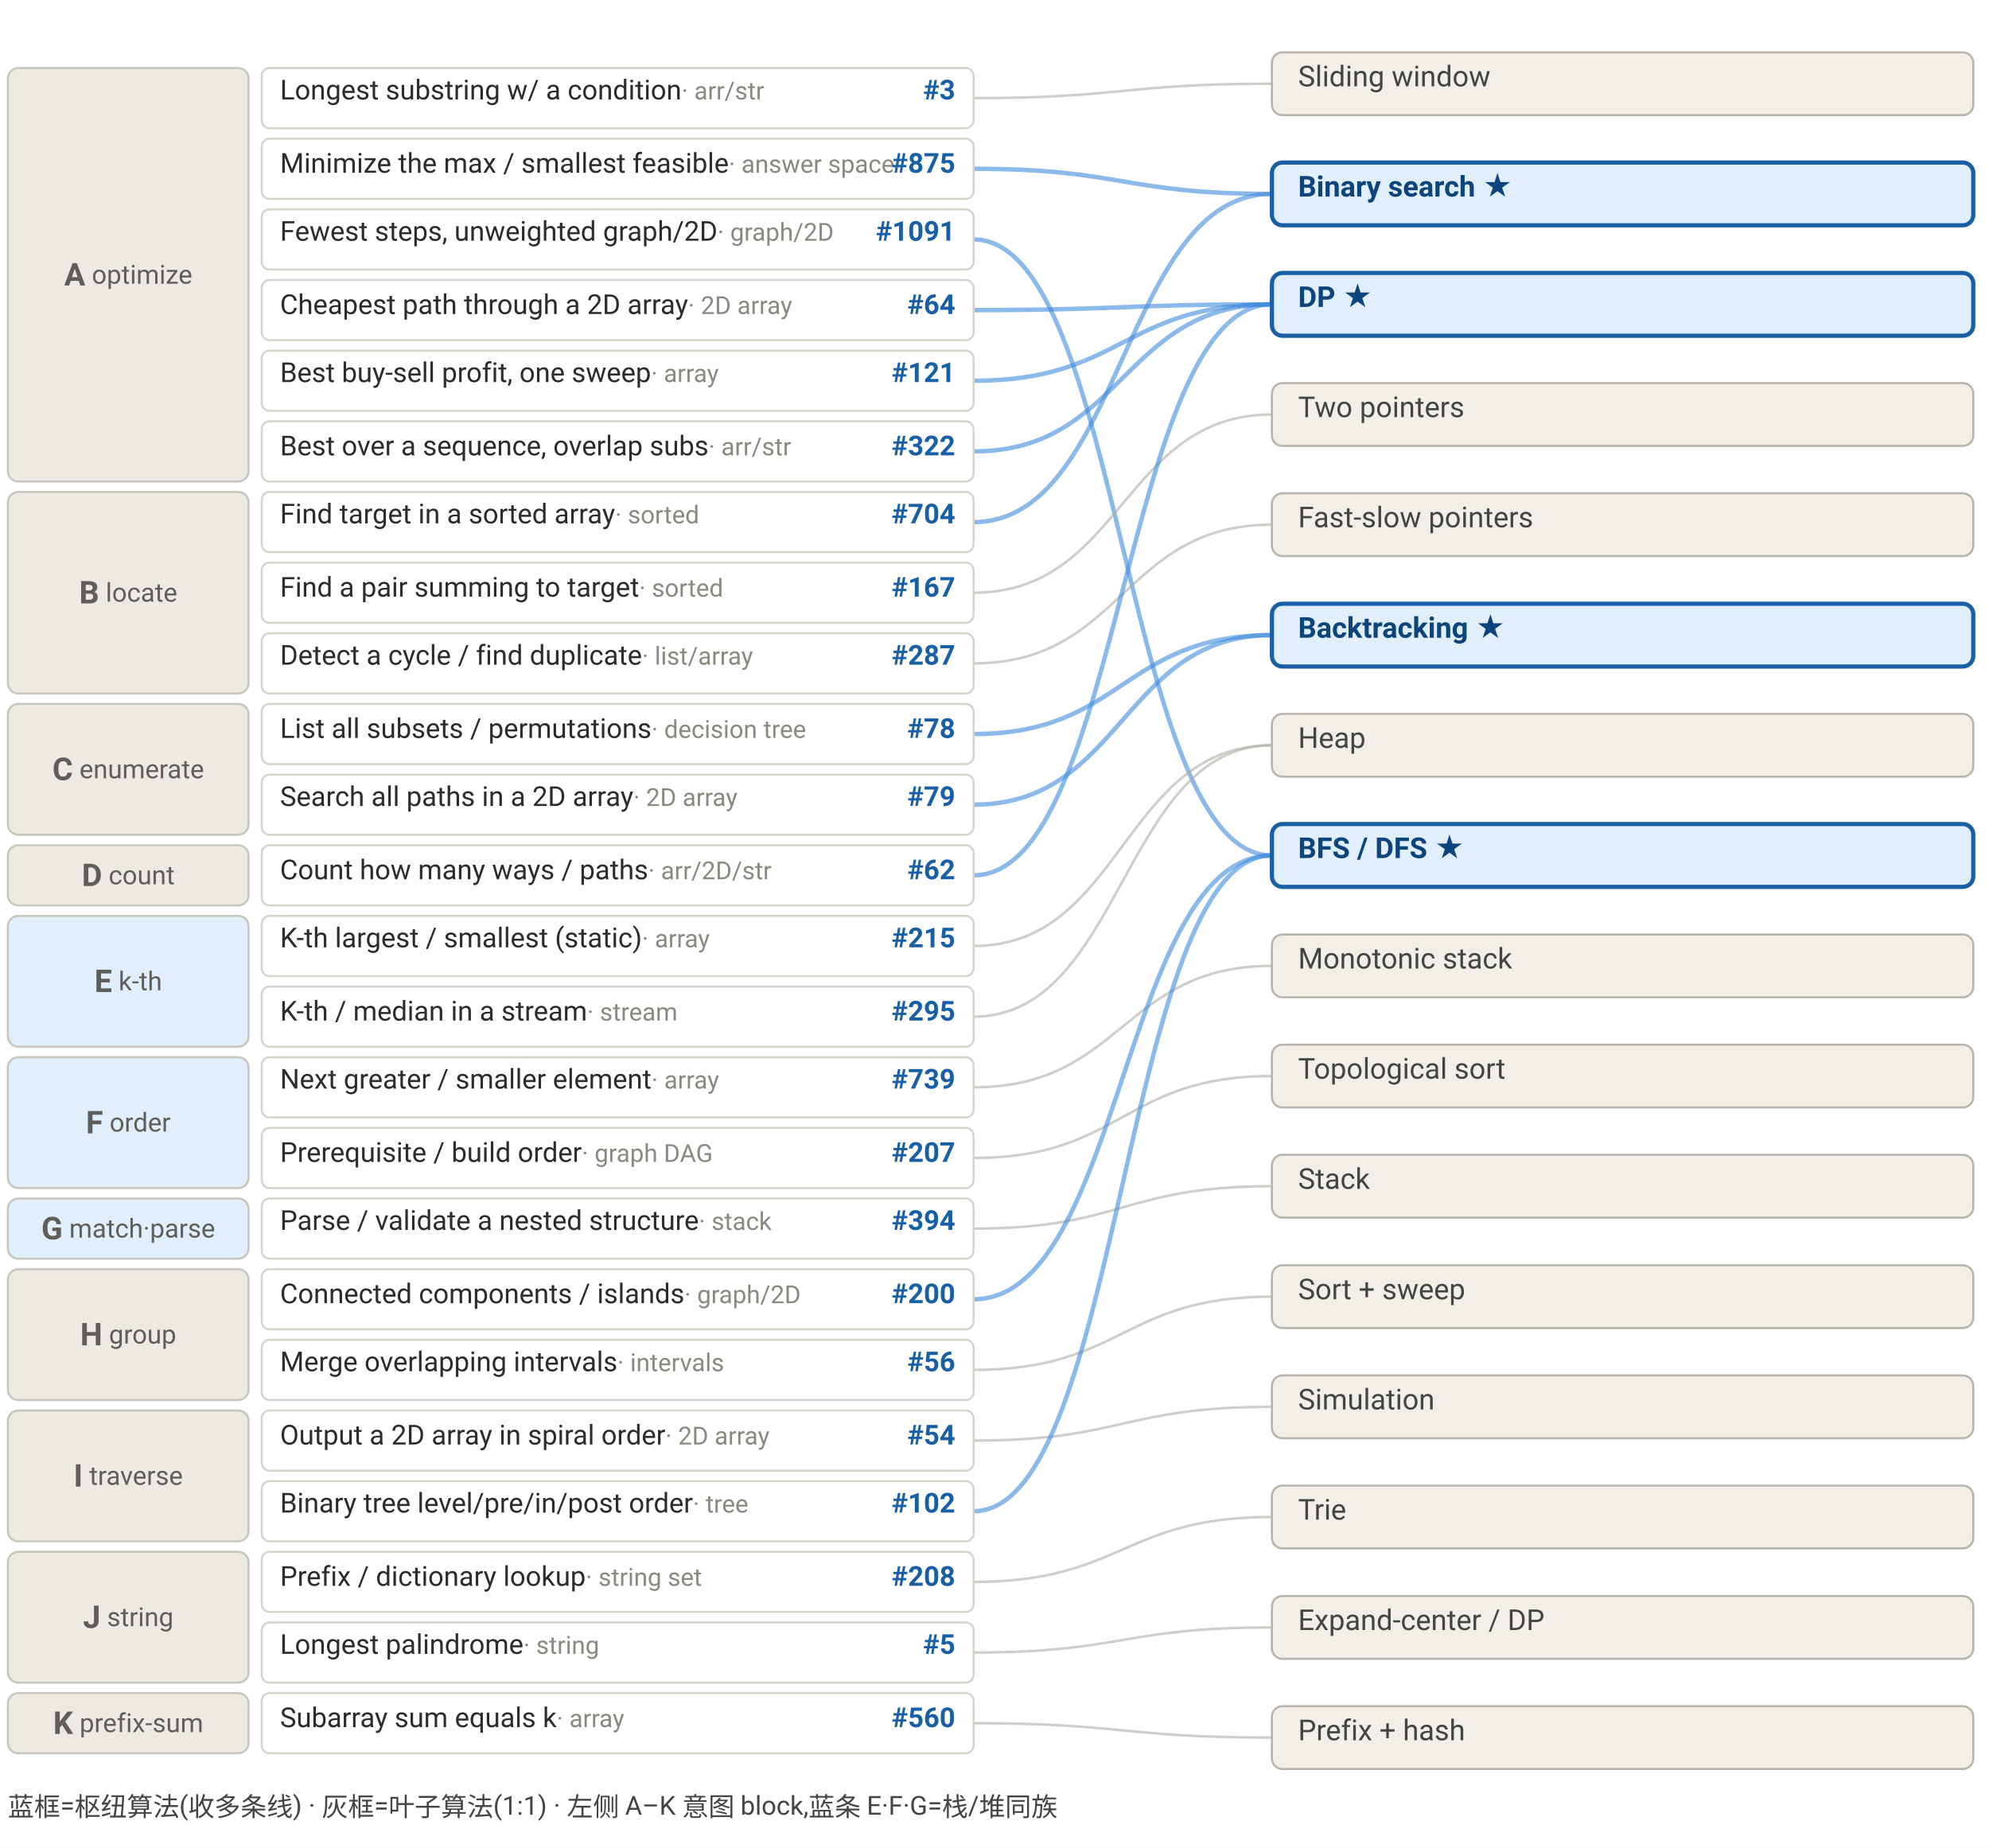
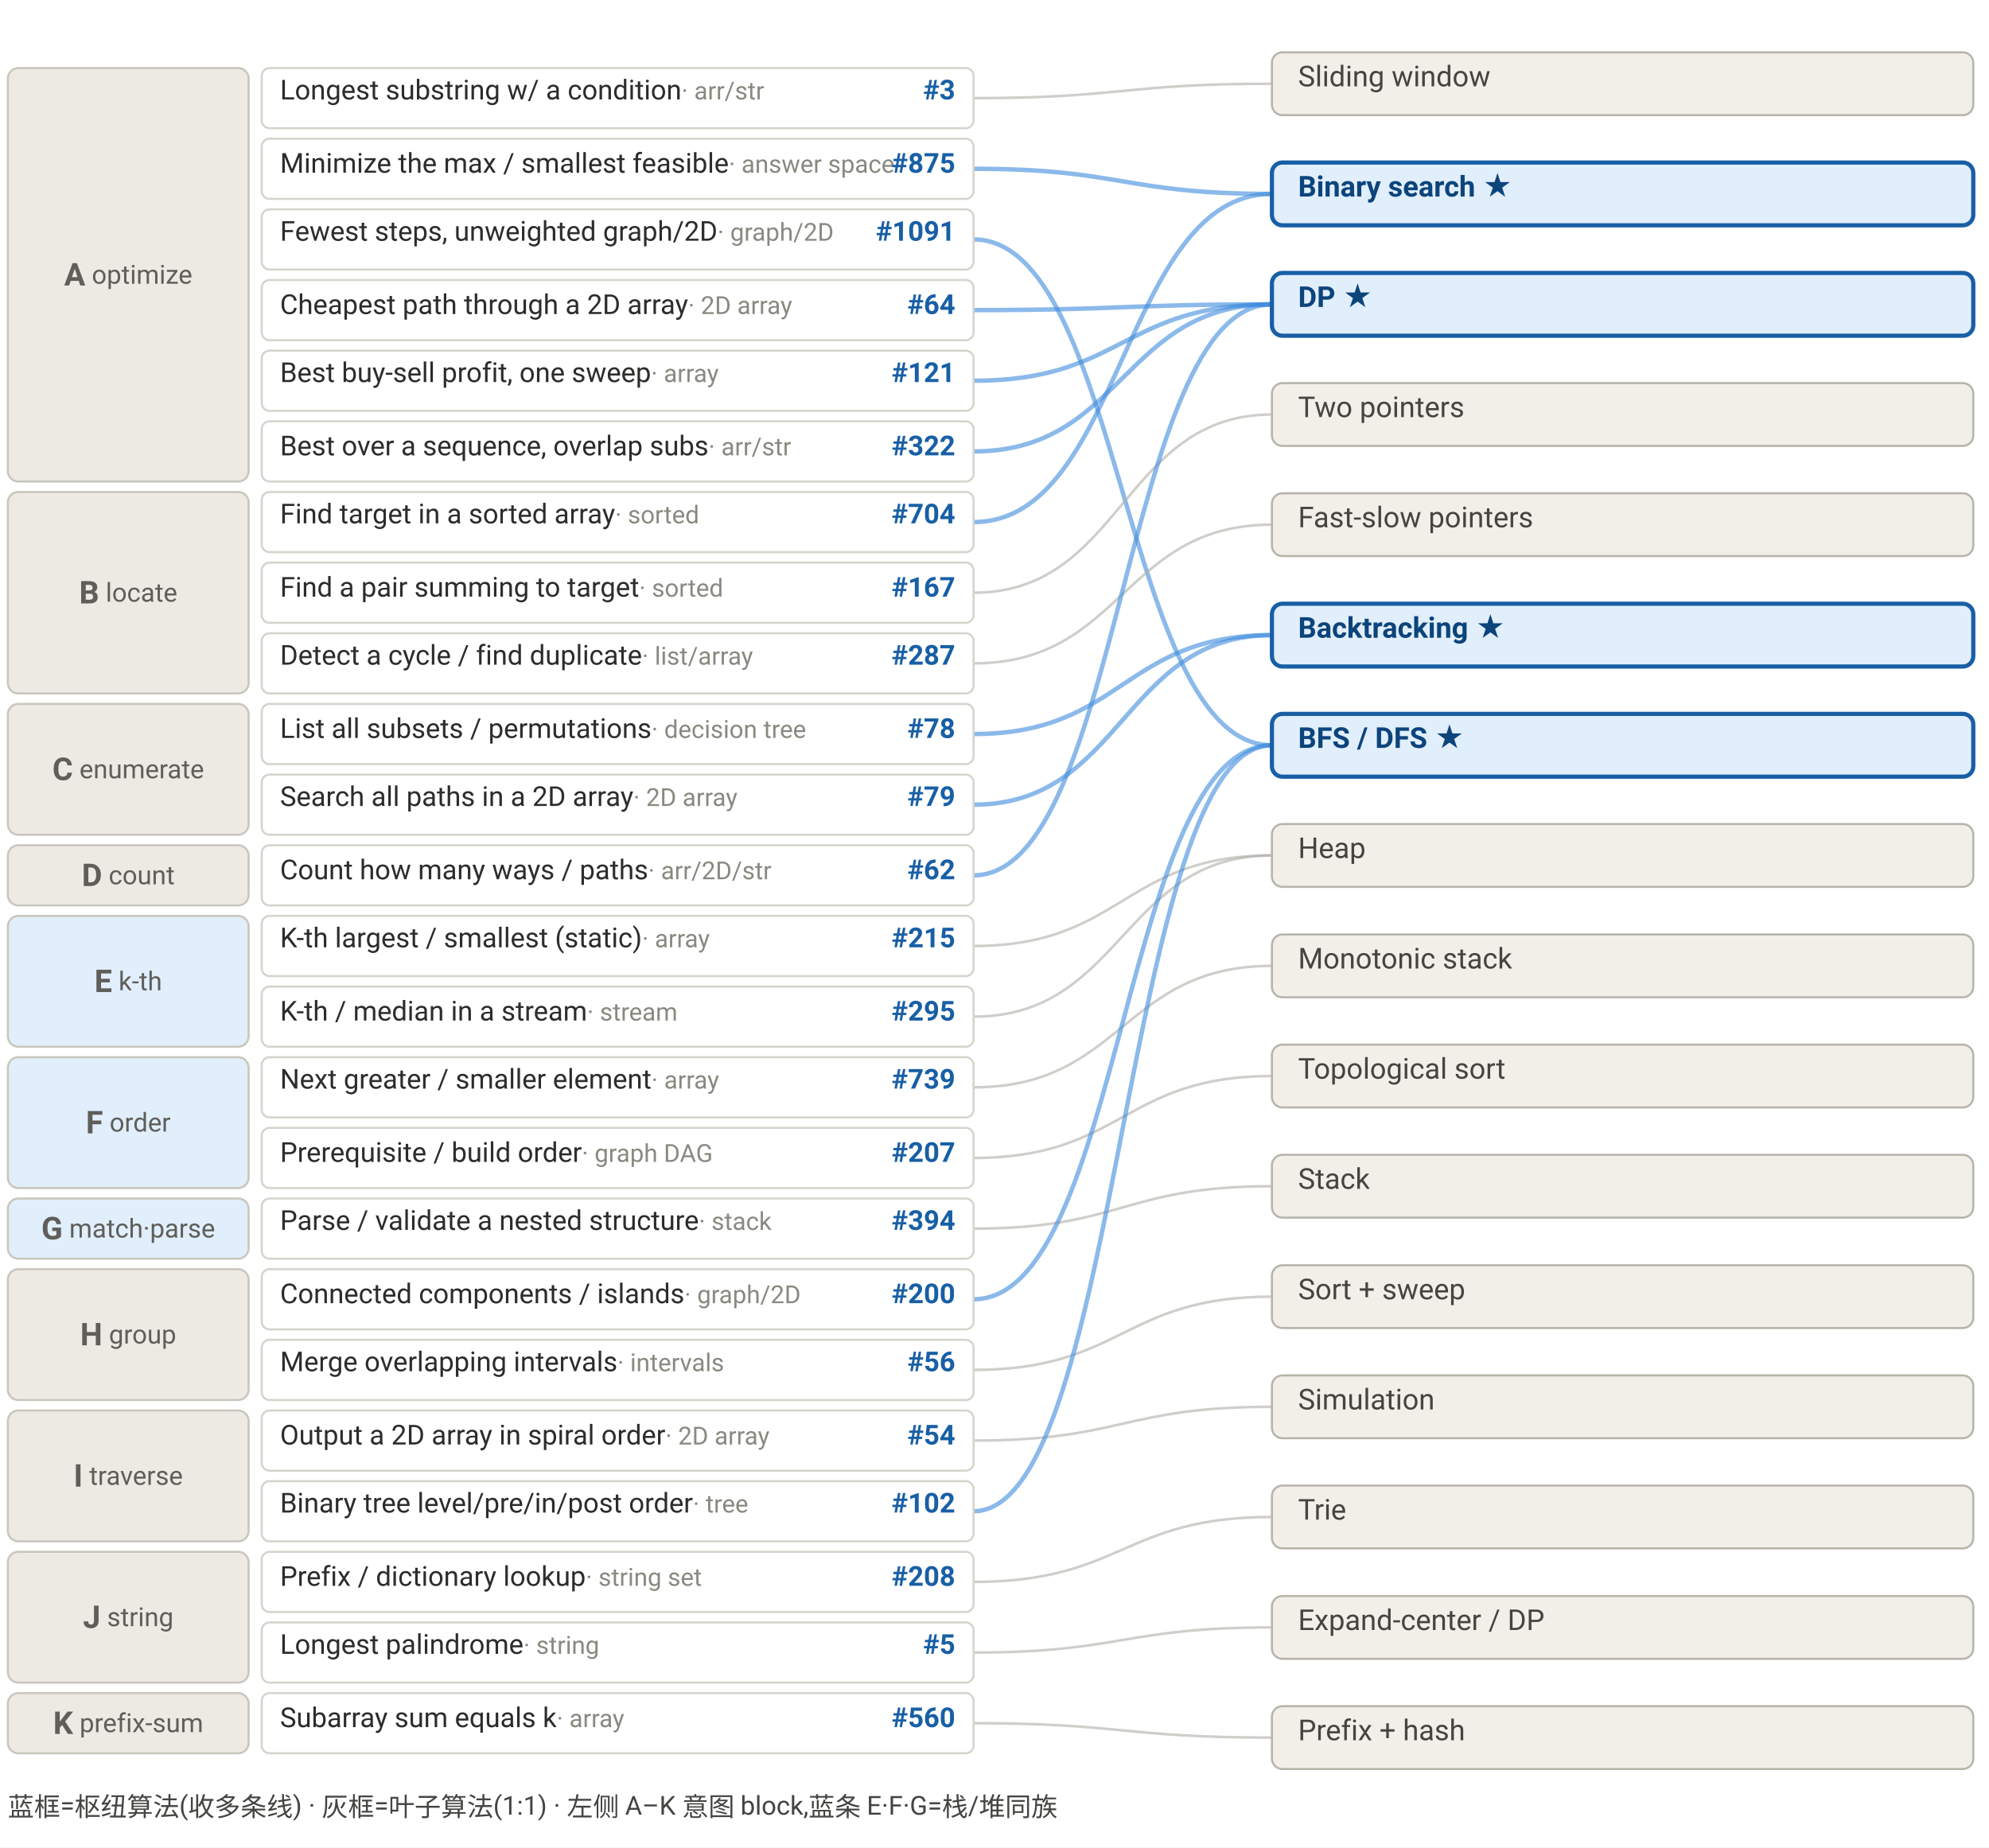
<svg xmlns="http://www.w3.org/2000/svg" viewBox="0 0 760 706" font-family="-apple-system,Segoe UI,Roboto,Helvetica,Arial,sans-serif">
  <rect x="0" y="0" width="760" height="706" fill="#ffffff" />
  <path d="M 372 37.5 C 429.0 37.5 429.0 32.0 486 32.0" fill="none" stroke="#AFAEA6" stroke-width="1.0" opacity="0.6" />
  <path d="M 372 64.5 C 429.0 64.5 429.0 74.1 486 74.1" fill="none" stroke="#3D8BDC" stroke-width="1.7" opacity="0.6" />
-   <path d="M 372 91.5 C 429.0 91.5 429.0 326.9 486 326.9" fill="none" stroke="#3D8BDC" stroke-width="1.7" opacity="0.6" />
+   <path d="M 372 91.5 C 429.0 91.5 429.0 284.8 486 284.8" fill="none" stroke="#3D8BDC" stroke-width="1.7" opacity="0.6" />
  <path d="M 372 118.5 C 429.0 118.5 429.0 116.3 486 116.3" fill="none" stroke="#3D8BDC" stroke-width="1.7" opacity="0.6" />
  <path d="M 372 145.5 C 429.0 145.5 429.0 116.3 486 116.3" fill="none" stroke="#3D8BDC" stroke-width="1.7" opacity="0.6" />
  <path d="M 372 172.5 C 429.0 172.5 429.0 116.3 486 116.3" fill="none" stroke="#3D8BDC" stroke-width="1.7" opacity="0.6" />
  <path d="M 372 199.5 C 429.0 199.5 429.0 74.1 486 74.1" fill="none" stroke="#3D8BDC" stroke-width="1.7" opacity="0.6" />
  <path d="M 372 226.5 C 429.0 226.5 429.0 158.4 486 158.4" fill="none" stroke="#AFAEA6" stroke-width="1.0" opacity="0.6" />
  <path d="M 372 253.5 C 429.0 253.5 429.0 200.5 486 200.5" fill="none" stroke="#AFAEA6" stroke-width="1.0" opacity="0.6" />
  <path d="M 372 280.5 C 429.0 280.5 429.0 242.7 486 242.7" fill="none" stroke="#3D8BDC" stroke-width="1.7" opacity="0.6" />
  <path d="M 372 307.5 C 429.0 307.5 429.0 242.7 486 242.7" fill="none" stroke="#3D8BDC" stroke-width="1.7" opacity="0.6" />
  <path d="M 372 334.5 C 429.0 334.5 429.0 116.3 486 116.3" fill="none" stroke="#3D8BDC" stroke-width="1.7" opacity="0.6" />
-   <path d="M 372 361.5 C 429.0 361.5 429.0 284.8 486 284.8" fill="none" stroke="#AFAEA6" stroke-width="1.0" opacity="0.6" />
-   <path d="M 372 388.5 C 429.0 388.5 429.0 284.8 486 284.8" fill="none" stroke="#AFAEA6" stroke-width="1.0" opacity="0.6" />
+   <path d="M 372 361.5 C 429.0 361.5 429.0 326.9 486 326.9" fill="none" stroke="#AFAEA6" stroke-width="1.0" opacity="0.6" />
+   <path d="M 372 388.5 C 429.0 388.5 429.0 326.9 486 326.9" fill="none" stroke="#AFAEA6" stroke-width="1.0" opacity="0.6" />
  <path d="M 372 415.5 C 429.0 415.5 429.0 369.1 486 369.1" fill="none" stroke="#AFAEA6" stroke-width="1.0" opacity="0.6" />
  <path d="M 372 442.5 C 429.0 442.5 429.0 411.2 486 411.2" fill="none" stroke="#AFAEA6" stroke-width="1.0" opacity="0.6" />
  <path d="M 372 469.5 C 429.0 469.5 429.0 453.3 486 453.3" fill="none" stroke="#AFAEA6" stroke-width="1.0" opacity="0.6" />
-   <path d="M 372 496.5 C 429.0 496.5 429.0 326.9 486 326.9" fill="none" stroke="#3D8BDC" stroke-width="1.7" opacity="0.6" />
+   <path d="M 372 496.5 C 429.0 496.5 429.0 284.8 486 284.8" fill="none" stroke="#3D8BDC" stroke-width="1.7" opacity="0.6" />
  <path d="M 372 523.5 C 429.0 523.5 429.0 495.5 486 495.5" fill="none" stroke="#AFAEA6" stroke-width="1.0" opacity="0.6" />
  <path d="M 372 550.5 C 429.0 550.5 429.0 537.6 486 537.6" fill="none" stroke="#AFAEA6" stroke-width="1.0" opacity="0.6" />
-   <path d="M 372 577.5 C 429.0 577.5 429.0 326.9 486 326.9" fill="none" stroke="#3D8BDC" stroke-width="1.7" opacity="0.6" />
+   <path d="M 372 577.5 C 429.0 577.5 429.0 284.8 486 284.8" fill="none" stroke="#3D8BDC" stroke-width="1.7" opacity="0.6" />
  <path d="M 372 604.5 C 429.0 604.5 429.0 579.7 486 579.7" fill="none" stroke="#AFAEA6" stroke-width="1.0" opacity="0.6" />
  <path d="M 372 631.5 C 429.0 631.5 429.0 621.9 486 621.9" fill="none" stroke="#AFAEA6" stroke-width="1.0" opacity="0.6" />
  <path d="M 372 658.5 C 429.0 658.5 429.0 664.0 486 664.0" fill="none" stroke="#AFAEA6" stroke-width="1.0" opacity="0.6" />
  <rect x="3" y="26" width="92" height="158" rx="4" fill="#ECEAE2" stroke="#C9C7BD" stroke-width="0.8" />
  <text x="49.0" y="105.0" text-anchor="middle" dominant-baseline="central" font-size="10" fill="#5F5E5A">
    <tspan font-weight="700" font-size="12">A</tspan> optimize</text>
  <rect x="3" y="188" width="92" height="77" rx="4" fill="#ECEAE2" stroke="#C9C7BD" stroke-width="0.8" />
  <text x="49.0" y="226.5" text-anchor="middle" dominant-baseline="central" font-size="10" fill="#5F5E5A">
    <tspan font-weight="700" font-size="12">B</tspan> locate</text>
  <rect x="3" y="269" width="92" height="50" rx="4" fill="#ECEAE2" stroke="#C9C7BD" stroke-width="0.8" />
  <text x="49.0" y="294.0" text-anchor="middle" dominant-baseline="central" font-size="10" fill="#5F5E5A">
    <tspan font-weight="700" font-size="12">C</tspan> enumerate</text>
  <rect x="3" y="323" width="92" height="23" rx="4" fill="#ECEAE2" stroke="#C9C7BD" stroke-width="0.8" />
  <text x="49.0" y="334.5" text-anchor="middle" dominant-baseline="central" font-size="10" fill="#5F5E5A">
    <tspan font-weight="700" font-size="12">D</tspan> count</text>
  <rect x="3" y="350" width="92" height="50" rx="4" fill="#E1EEFB" stroke="#C9C7BD" stroke-width="0.8" />
  <text x="49.0" y="375.0" text-anchor="middle" dominant-baseline="central" font-size="10" fill="#5F5E5A">
    <tspan font-weight="700" font-size="12">E</tspan> k-th</text>
  <rect x="3" y="404" width="92" height="50" rx="4" fill="#E1EEFB" stroke="#C9C7BD" stroke-width="0.8" />
  <text x="49.0" y="429.0" text-anchor="middle" dominant-baseline="central" font-size="10" fill="#5F5E5A">
    <tspan font-weight="700" font-size="12">F</tspan> order</text>
  <rect x="3" y="458" width="92" height="23" rx="4" fill="#E1EEFB" stroke="#C9C7BD" stroke-width="0.8" />
  <text x="49.0" y="469.5" text-anchor="middle" dominant-baseline="central" font-size="10" fill="#5F5E5A">
    <tspan font-weight="700" font-size="12">G</tspan> match·parse</text>
  <rect x="3" y="485" width="92" height="50" rx="4" fill="#ECEAE2" stroke="#C9C7BD" stroke-width="0.8" />
  <text x="49.0" y="510.0" text-anchor="middle" dominant-baseline="central" font-size="10" fill="#5F5E5A">
    <tspan font-weight="700" font-size="12">H</tspan> group</text>
  <rect x="3" y="539" width="92" height="50" rx="4" fill="#ECEAE2" stroke="#C9C7BD" stroke-width="0.8" />
  <text x="49.0" y="564.0" text-anchor="middle" dominant-baseline="central" font-size="10" fill="#5F5E5A">
    <tspan font-weight="700" font-size="12">I</tspan> traverse</text>
  <rect x="3" y="593" width="92" height="50" rx="4" fill="#ECEAE2" stroke="#C9C7BD" stroke-width="0.8" />
  <text x="49.0" y="618.0" text-anchor="middle" dominant-baseline="central" font-size="10" fill="#5F5E5A">
    <tspan font-weight="700" font-size="12">J</tspan> string</text>
  <rect x="3" y="647" width="92" height="23" rx="4" fill="#ECEAE2" stroke="#C9C7BD" stroke-width="0.8" />
  <text x="49.0" y="658.5" text-anchor="middle" dominant-baseline="central" font-size="10" fill="#5F5E5A">
    <tspan font-weight="700" font-size="12">K</tspan> prefix-sum</text>
  <rect x="100" y="26" width="272" height="23" rx="3" fill="#ffffff" stroke="#D6D4CB" stroke-width="0.8" />
  <text x="107" y="38" font-size="10.5" fill="#2C2C2A">Longest substring w/ a condition<tspan fill="#8A8980" font-size="9.5"> · arr/str</tspan>
  </text>
  <text x="365" y="38" text-anchor="end" font-size="10.5" font-weight="600" fill="#185FA5">#3</text>
  <rect x="100" y="53" width="272" height="23" rx="3" fill="#ffffff" stroke="#D6D4CB" stroke-width="0.8" />
  <text x="107" y="66" font-size="10.5" fill="#2C2C2A">Minimize the max / smallest feasible<tspan fill="#8A8980" font-size="9.5"> · answer space</tspan>
  </text>
  <text x="365" y="66" text-anchor="end" font-size="10.5" font-weight="600" fill="#185FA5">#875</text>
  <rect x="100" y="80" width="272" height="23" rx="3" fill="#ffffff" stroke="#D6D4CB" stroke-width="0.8" />
  <text x="107" y="92" font-size="10.5" fill="#2C2C2A">Fewest steps, unweighted graph/2D<tspan fill="#8A8980" font-size="9.5"> · graph/2D</tspan>
  </text>
  <text x="365" y="92" text-anchor="end" font-size="10.5" font-weight="600" fill="#185FA5">#1091</text>
  <rect x="100" y="107" width="272" height="23" rx="3" fill="#ffffff" stroke="#D6D4CB" stroke-width="0.8" />
  <text x="107" y="120" font-size="10.5" fill="#2C2C2A">Cheapest path through a 2D array<tspan fill="#8A8980" font-size="9.5"> · 2D array</tspan>
  </text>
  <text x="365" y="120" text-anchor="end" font-size="10.5" font-weight="600" fill="#185FA5">#64</text>
  <rect x="100" y="134" width="272" height="23" rx="3" fill="#ffffff" stroke="#D6D4CB" stroke-width="0.8" />
  <text x="107" y="146" font-size="10.5" fill="#2C2C2A">Best buy-sell profit, one sweep<tspan fill="#8A8980" font-size="9.5"> · array</tspan>
  </text>
  <text x="365" y="146" text-anchor="end" font-size="10.5" font-weight="600" fill="#185FA5">#121</text>
  <rect x="100" y="161" width="272" height="23" rx="3" fill="#ffffff" stroke="#D6D4CB" stroke-width="0.8" />
  <text x="107" y="174" font-size="10.5" fill="#2C2C2A">Best over a sequence, overlap subs<tspan fill="#8A8980" font-size="9.5"> · arr/str</tspan>
  </text>
  <text x="365" y="174" text-anchor="end" font-size="10.5" font-weight="600" fill="#185FA5">#322</text>
  <rect x="100" y="188" width="272" height="23" rx="3" fill="#ffffff" stroke="#D6D4CB" stroke-width="0.8" />
  <text x="107" y="200" font-size="10.5" fill="#2C2C2A">Find target in a sorted array<tspan fill="#8A8980" font-size="9.5"> · sorted</tspan>
  </text>
  <text x="365" y="200" text-anchor="end" font-size="10.5" font-weight="600" fill="#185FA5">#704</text>
  <rect x="100" y="215" width="272" height="23" rx="3" fill="#ffffff" stroke="#D6D4CB" stroke-width="0.8" />
  <text x="107" y="228" font-size="10.5" fill="#2C2C2A">Find a pair summing to target<tspan fill="#8A8980" font-size="9.5"> · sorted</tspan>
  </text>
  <text x="365" y="228" text-anchor="end" font-size="10.5" font-weight="600" fill="#185FA5">#167</text>
  <rect x="100" y="242" width="272" height="23" rx="3" fill="#ffffff" stroke="#D6D4CB" stroke-width="0.8" />
  <text x="107" y="254" font-size="10.5" fill="#2C2C2A">Detect a cycle / find duplicate<tspan fill="#8A8980" font-size="9.5"> · list/array</tspan>
  </text>
  <text x="365" y="254" text-anchor="end" font-size="10.5" font-weight="600" fill="#185FA5">#287</text>
  <rect x="100" y="269" width="272" height="23" rx="3" fill="#ffffff" stroke="#D6D4CB" stroke-width="0.8" />
  <text x="107" y="282" font-size="10.5" fill="#2C2C2A">List all subsets / permutations<tspan fill="#8A8980" font-size="9.5"> · decision tree</tspan>
  </text>
  <text x="365" y="282" text-anchor="end" font-size="10.5" font-weight="600" fill="#185FA5">#78</text>
  <rect x="100" y="296" width="272" height="23" rx="3" fill="#ffffff" stroke="#D6D4CB" stroke-width="0.8" />
  <text x="107" y="308" font-size="10.5" fill="#2C2C2A">Search all paths in a 2D array<tspan fill="#8A8980" font-size="9.5"> · 2D array</tspan>
  </text>
  <text x="365" y="308" text-anchor="end" font-size="10.5" font-weight="600" fill="#185FA5">#79</text>
  <rect x="100" y="323" width="272" height="23" rx="3" fill="#ffffff" stroke="#D6D4CB" stroke-width="0.8" />
  <text x="107" y="336" font-size="10.5" fill="#2C2C2A">Count how many ways / paths<tspan fill="#8A8980" font-size="9.5"> · arr/2D/str</tspan>
  </text>
  <text x="365" y="336" text-anchor="end" font-size="10.5" font-weight="600" fill="#185FA5">#62</text>
  <rect x="100" y="350" width="272" height="23" rx="3" fill="#ffffff" stroke="#D6D4CB" stroke-width="0.8" />
  <text x="107" y="362" font-size="10.5" fill="#2C2C2A">K-th largest / smallest (static)<tspan fill="#8A8980" font-size="9.5"> · array</tspan>
  </text>
  <text x="365" y="362" text-anchor="end" font-size="10.5" font-weight="600" fill="#185FA5">#215</text>
  <rect x="100" y="377" width="272" height="23" rx="3" fill="#ffffff" stroke="#D6D4CB" stroke-width="0.8" />
  <text x="107" y="390" font-size="10.5" fill="#2C2C2A">K-th / median in a stream<tspan fill="#8A8980" font-size="9.5"> · stream</tspan>
  </text>
  <text x="365" y="390" text-anchor="end" font-size="10.5" font-weight="600" fill="#185FA5">#295</text>
  <rect x="100" y="404" width="272" height="23" rx="3" fill="#ffffff" stroke="#D6D4CB" stroke-width="0.8" />
  <text x="107" y="416" font-size="10.5" fill="#2C2C2A">Next greater / smaller element<tspan fill="#8A8980" font-size="9.5"> · array</tspan>
  </text>
  <text x="365" y="416" text-anchor="end" font-size="10.5" font-weight="600" fill="#185FA5">#739</text>
  <rect x="100" y="431" width="272" height="23" rx="3" fill="#ffffff" stroke="#D6D4CB" stroke-width="0.8" />
  <text x="107" y="444" font-size="10.5" fill="#2C2C2A">Prerequisite / build order<tspan fill="#8A8980" font-size="9.5"> · graph DAG</tspan>
  </text>
  <text x="365" y="444" text-anchor="end" font-size="10.5" font-weight="600" fill="#185FA5">#207</text>
  <rect x="100" y="458" width="272" height="23" rx="3" fill="#ffffff" stroke="#D6D4CB" stroke-width="0.8" />
  <text x="107" y="470" font-size="10.5" fill="#2C2C2A">Parse / validate a nested structure<tspan fill="#8A8980" font-size="9.5"> · stack</tspan>
  </text>
  <text x="365" y="470" text-anchor="end" font-size="10.5" font-weight="600" fill="#185FA5">#394</text>
  <rect x="100" y="485" width="272" height="23" rx="3" fill="#ffffff" stroke="#D6D4CB" stroke-width="0.8" />
  <text x="107" y="498" font-size="10.5" fill="#2C2C2A">Connected components / islands<tspan fill="#8A8980" font-size="9.5"> · graph/2D</tspan>
  </text>
  <text x="365" y="498" text-anchor="end" font-size="10.5" font-weight="600" fill="#185FA5">#200</text>
  <rect x="100" y="512" width="272" height="23" rx="3" fill="#ffffff" stroke="#D6D4CB" stroke-width="0.8" />
  <text x="107" y="524" font-size="10.5" fill="#2C2C2A">Merge overlapping intervals<tspan fill="#8A8980" font-size="9.5"> · intervals</tspan>
  </text>
  <text x="365" y="524" text-anchor="end" font-size="10.5" font-weight="600" fill="#185FA5">#56</text>
  <rect x="100" y="539" width="272" height="23" rx="3" fill="#ffffff" stroke="#D6D4CB" stroke-width="0.8" />
  <text x="107" y="552" font-size="10.5" fill="#2C2C2A">Output a 2D array in spiral order<tspan fill="#8A8980" font-size="9.5"> · 2D array</tspan>
  </text>
  <text x="365" y="552" text-anchor="end" font-size="10.5" font-weight="600" fill="#185FA5">#54</text>
  <rect x="100" y="566" width="272" height="23" rx="3" fill="#ffffff" stroke="#D6D4CB" stroke-width="0.8" />
  <text x="107" y="578" font-size="10.5" fill="#2C2C2A">Binary tree level/pre/in/post order<tspan fill="#8A8980" font-size="9.5"> · tree</tspan>
  </text>
  <text x="365" y="578" text-anchor="end" font-size="10.5" font-weight="600" fill="#185FA5">#102</text>
  <rect x="100" y="593" width="272" height="23" rx="3" fill="#ffffff" stroke="#D6D4CB" stroke-width="0.8" />
  <text x="107" y="606" font-size="10.5" fill="#2C2C2A">Prefix / dictionary lookup<tspan fill="#8A8980" font-size="9.5"> · string set</tspan>
  </text>
  <text x="365" y="606" text-anchor="end" font-size="10.5" font-weight="600" fill="#185FA5">#208</text>
  <rect x="100" y="620" width="272" height="23" rx="3" fill="#ffffff" stroke="#D6D4CB" stroke-width="0.8" />
  <text x="107" y="632" font-size="10.5" fill="#2C2C2A">Longest palindrome<tspan fill="#8A8980" font-size="9.5"> · string</tspan>
  </text>
  <text x="365" y="632" text-anchor="end" font-size="10.5" font-weight="600" fill="#185FA5">#5</text>
  <rect x="100" y="647" width="272" height="23" rx="3" fill="#ffffff" stroke="#D6D4CB" stroke-width="0.8" />
  <text x="107" y="660" font-size="10.5" fill="#2C2C2A">Subarray sum equals k<tspan fill="#8A8980" font-size="9.5"> · array</tspan>
  </text>
  <text x="365" y="660" text-anchor="end" font-size="10.5" font-weight="600" fill="#185FA5">#560</text>
  <rect x="486" y="20.0" width="268" height="24" rx="4" fill="#F1EFE8" stroke="#B7B5AB" stroke-width="0.8" />
  <text x="496" y="33.0" font-size="11" font-weight="400" fill="#444441">Sliding window</text>
  <rect x="486" y="62.1" width="268" height="24" rx="4" fill="#E1EEFB" stroke="#185FA5" stroke-width="1.6" />
  <text x="496" y="75.1" font-size="11" font-weight="600" fill="#0C447C">Binary search ★</text>
  <rect x="486" y="104.3" width="268" height="24" rx="4" fill="#E1EEFB" stroke="#185FA5" stroke-width="1.6" />
  <text x="496" y="117.3" font-size="11" font-weight="600" fill="#0C447C">DP ★</text>
  <rect x="486" y="146.4" width="268" height="24" rx="4" fill="#F1EFE8" stroke="#B7B5AB" stroke-width="0.8" />
  <text x="496" y="159.4" font-size="11" font-weight="400" fill="#444441">Two pointers</text>
  <rect x="486" y="188.5" width="268" height="24" rx="4" fill="#F1EFE8" stroke="#B7B5AB" stroke-width="0.8" />
  <text x="496" y="201.5" font-size="11" font-weight="400" fill="#444441">Fast-slow pointers</text>
  <rect x="486" y="230.7" width="268" height="24" rx="4" fill="#E1EEFB" stroke="#185FA5" stroke-width="1.6" />
  <text x="496" y="243.7" font-size="11" font-weight="600" fill="#0C447C">Backtracking ★</text>
-   <rect x="486" y="272.8" width="268" height="24" rx="4" fill="#F1EFE8" stroke="#B7B5AB" stroke-width="0.8" />
-   <text x="496" y="285.8" font-size="11" font-weight="400" fill="#444441">Heap</text>
-   <rect x="486" y="314.9" width="268" height="24" rx="4" fill="#E1EEFB" stroke="#185FA5" stroke-width="1.6" />
-   <text x="496" y="327.9" font-size="11" font-weight="600" fill="#0C447C">BFS / DFS ★</text>
+   <rect x="486" y="272.8" width="268" height="24" rx="4" fill="#E1EEFB" stroke="#185FA5" stroke-width="1.6" />
+   <text x="496" y="285.8" font-size="11" font-weight="600" fill="#0C447C">BFS / DFS ★</text>
+   <rect x="486" y="314.9" width="268" height="24" rx="4" fill="#F1EFE8" stroke="#B7B5AB" stroke-width="0.8" />
+   <text x="496" y="327.9" font-size="11" font-weight="400" fill="#444441">Heap</text>
  <rect x="486" y="357.1" width="268" height="24" rx="4" fill="#F1EFE8" stroke="#B7B5AB" stroke-width="0.8" />
  <text x="496" y="370.1" font-size="11" font-weight="400" fill="#444441">Monotonic stack</text>
  <rect x="486" y="399.2" width="268" height="24" rx="4" fill="#F1EFE8" stroke="#B7B5AB" stroke-width="0.8" />
  <text x="496" y="412.2" font-size="11" font-weight="400" fill="#444441">Topological sort</text>
  <rect x="486" y="441.3" width="268" height="24" rx="4" fill="#F1EFE8" stroke="#B7B5AB" stroke-width="0.8" />
  <text x="496" y="454.3" font-size="11" font-weight="400" fill="#444441">Stack</text>
  <rect x="486" y="483.5" width="268" height="24" rx="4" fill="#F1EFE8" stroke="#B7B5AB" stroke-width="0.8" />
  <text x="496" y="496.5" font-size="11" font-weight="400" fill="#444441">Sort + sweep</text>
  <rect x="486" y="525.6" width="268" height="24" rx="4" fill="#F1EFE8" stroke="#B7B5AB" stroke-width="0.8" />
  <text x="496" y="538.6" font-size="11" font-weight="400" fill="#444441">Simulation</text>
  <rect x="486" y="567.7" width="268" height="24" rx="4" fill="#F1EFE8" stroke="#B7B5AB" stroke-width="0.8" />
  <text x="496" y="580.7" font-size="11" font-weight="400" fill="#444441">Trie</text>
  <rect x="486" y="609.9" width="268" height="24" rx="4" fill="#F1EFE8" stroke="#B7B5AB" stroke-width="0.8" />
  <text x="496" y="622.9" font-size="11" font-weight="400" fill="#444441">Expand-center / DP</text>
  <rect x="486" y="652.0" width="268" height="24" rx="4" fill="#F1EFE8" stroke="#B7B5AB" stroke-width="0.8" />
  <text x="496" y="665.0" font-size="11" font-weight="400" fill="#444441">Prefix + hash</text>
  <text x="3" y="694" font-size="10" fill="#444441">蓝框=枢纽算法(收多条线) · 灰框=叶子算法(1:1) · 左侧 A–K 意图 block,蓝条 E·F·G=栈/堆同族</text>
</svg>
